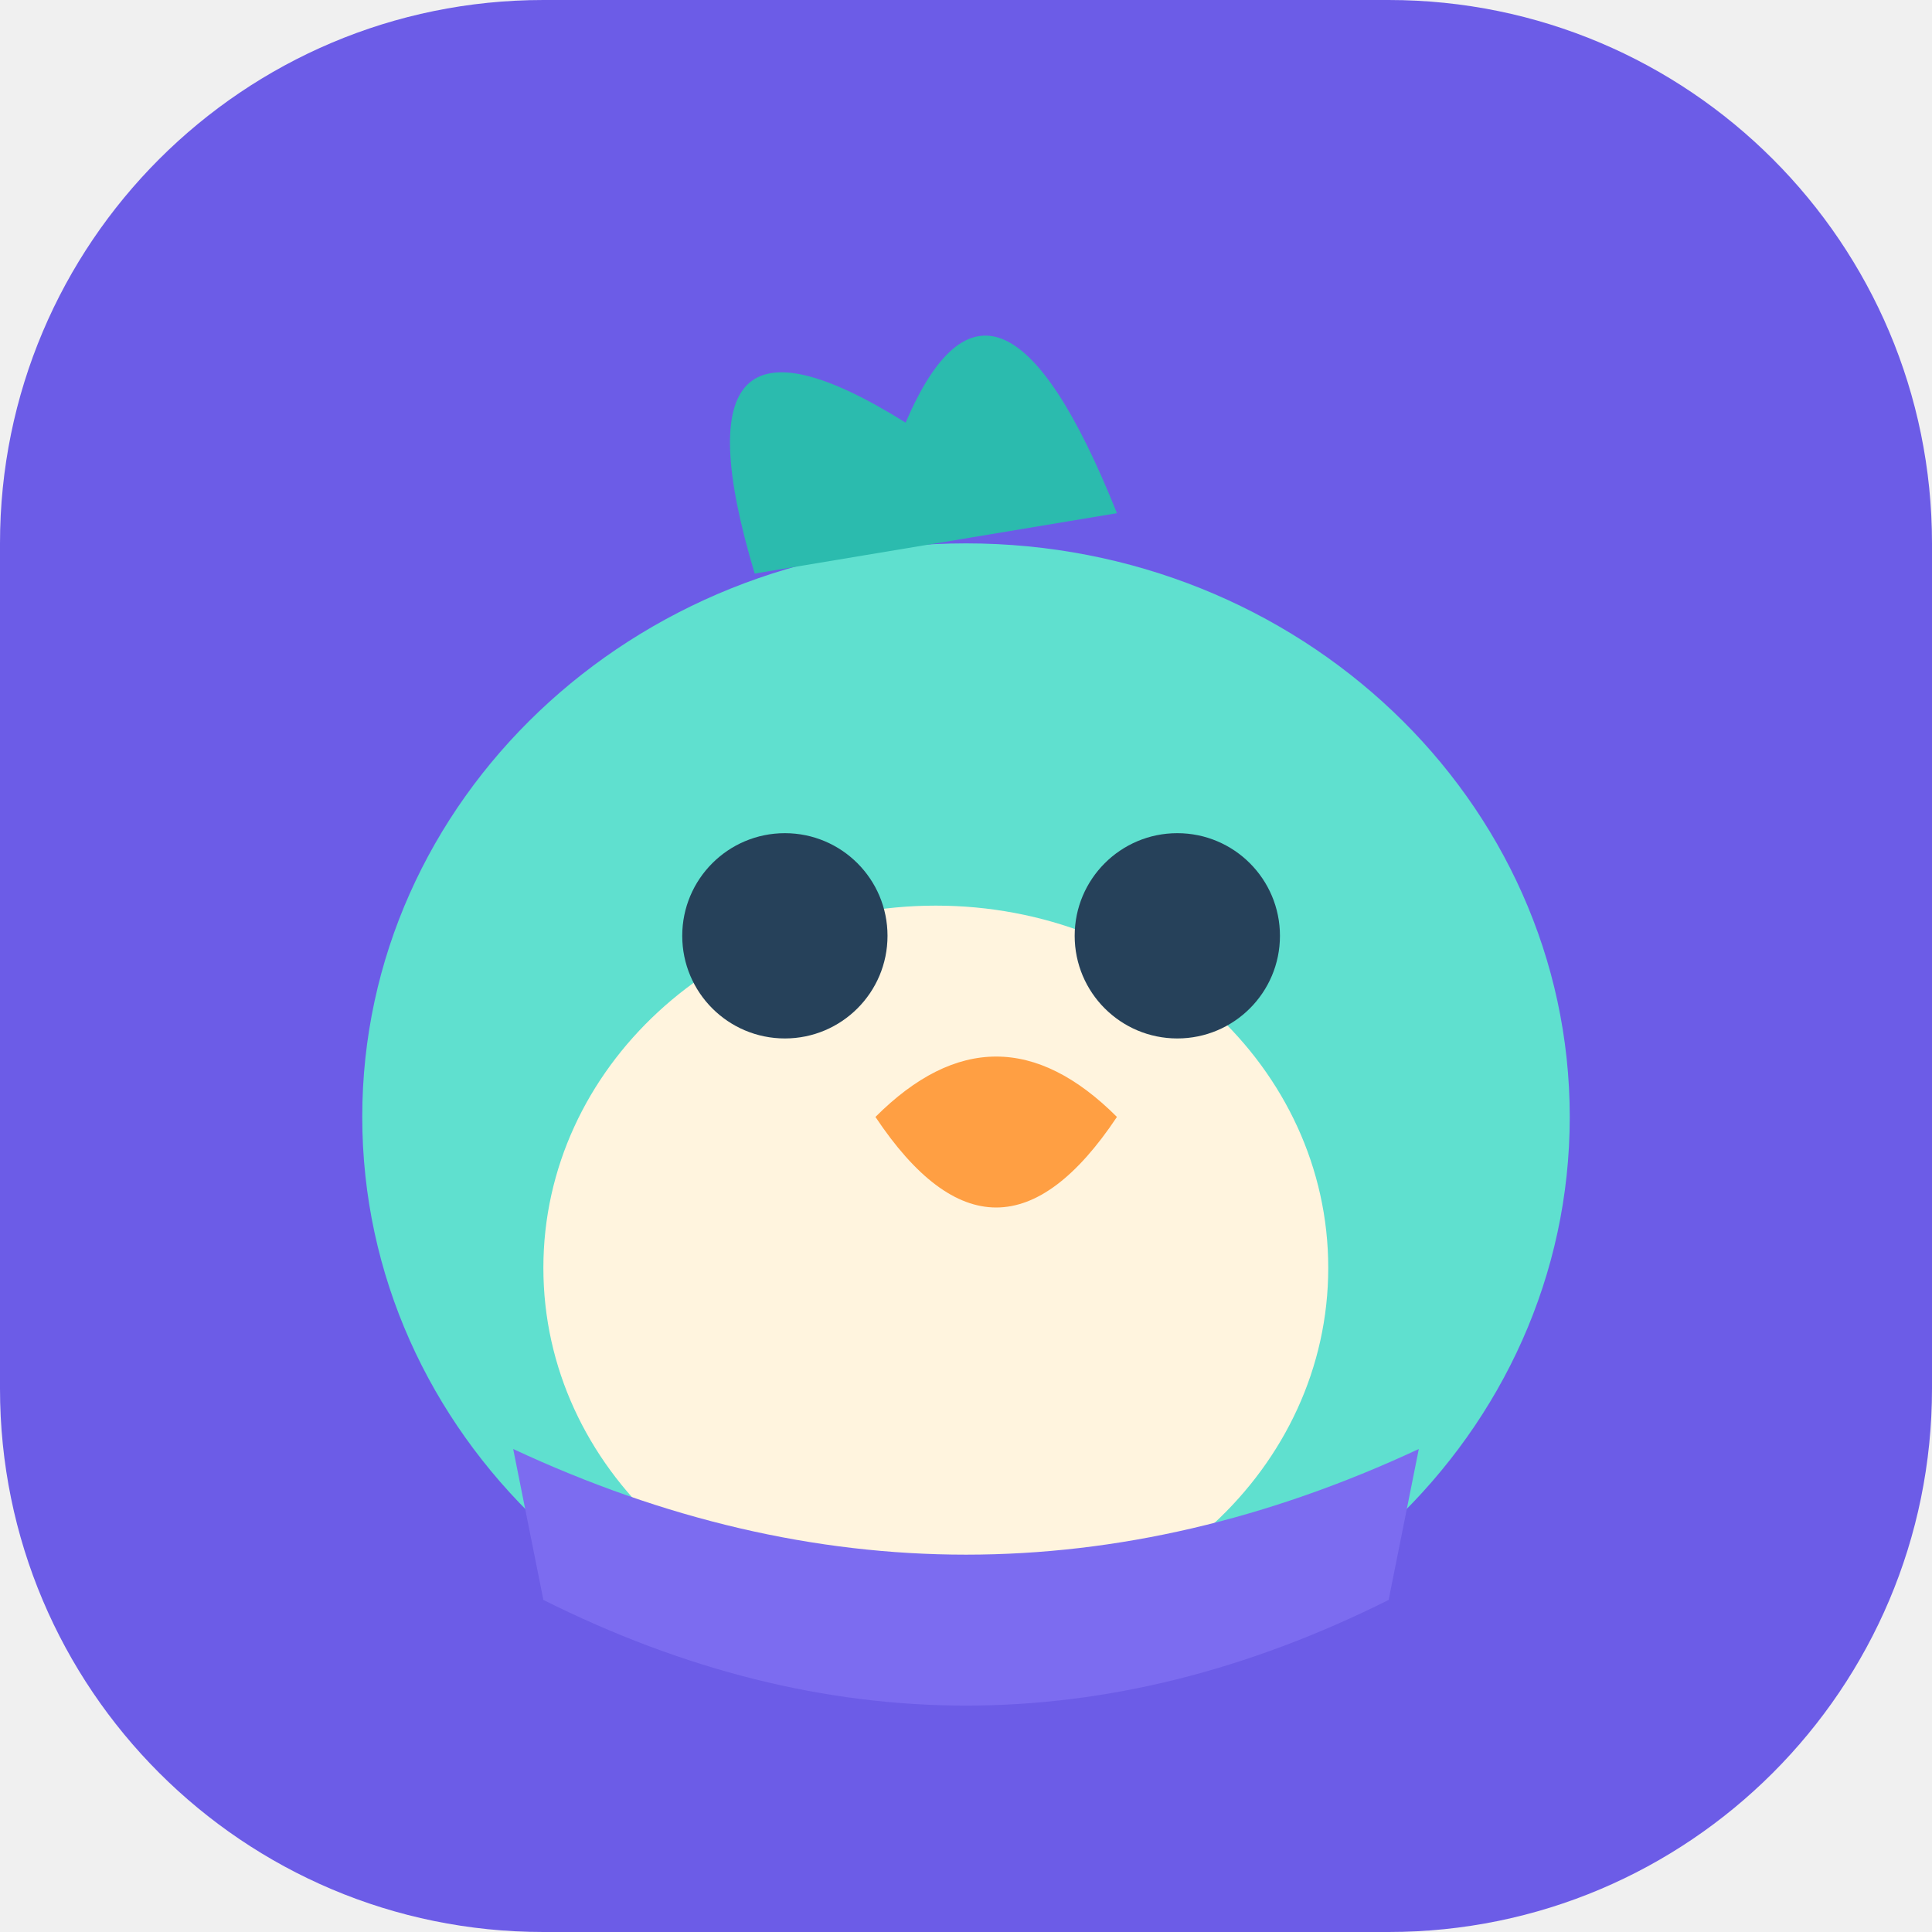
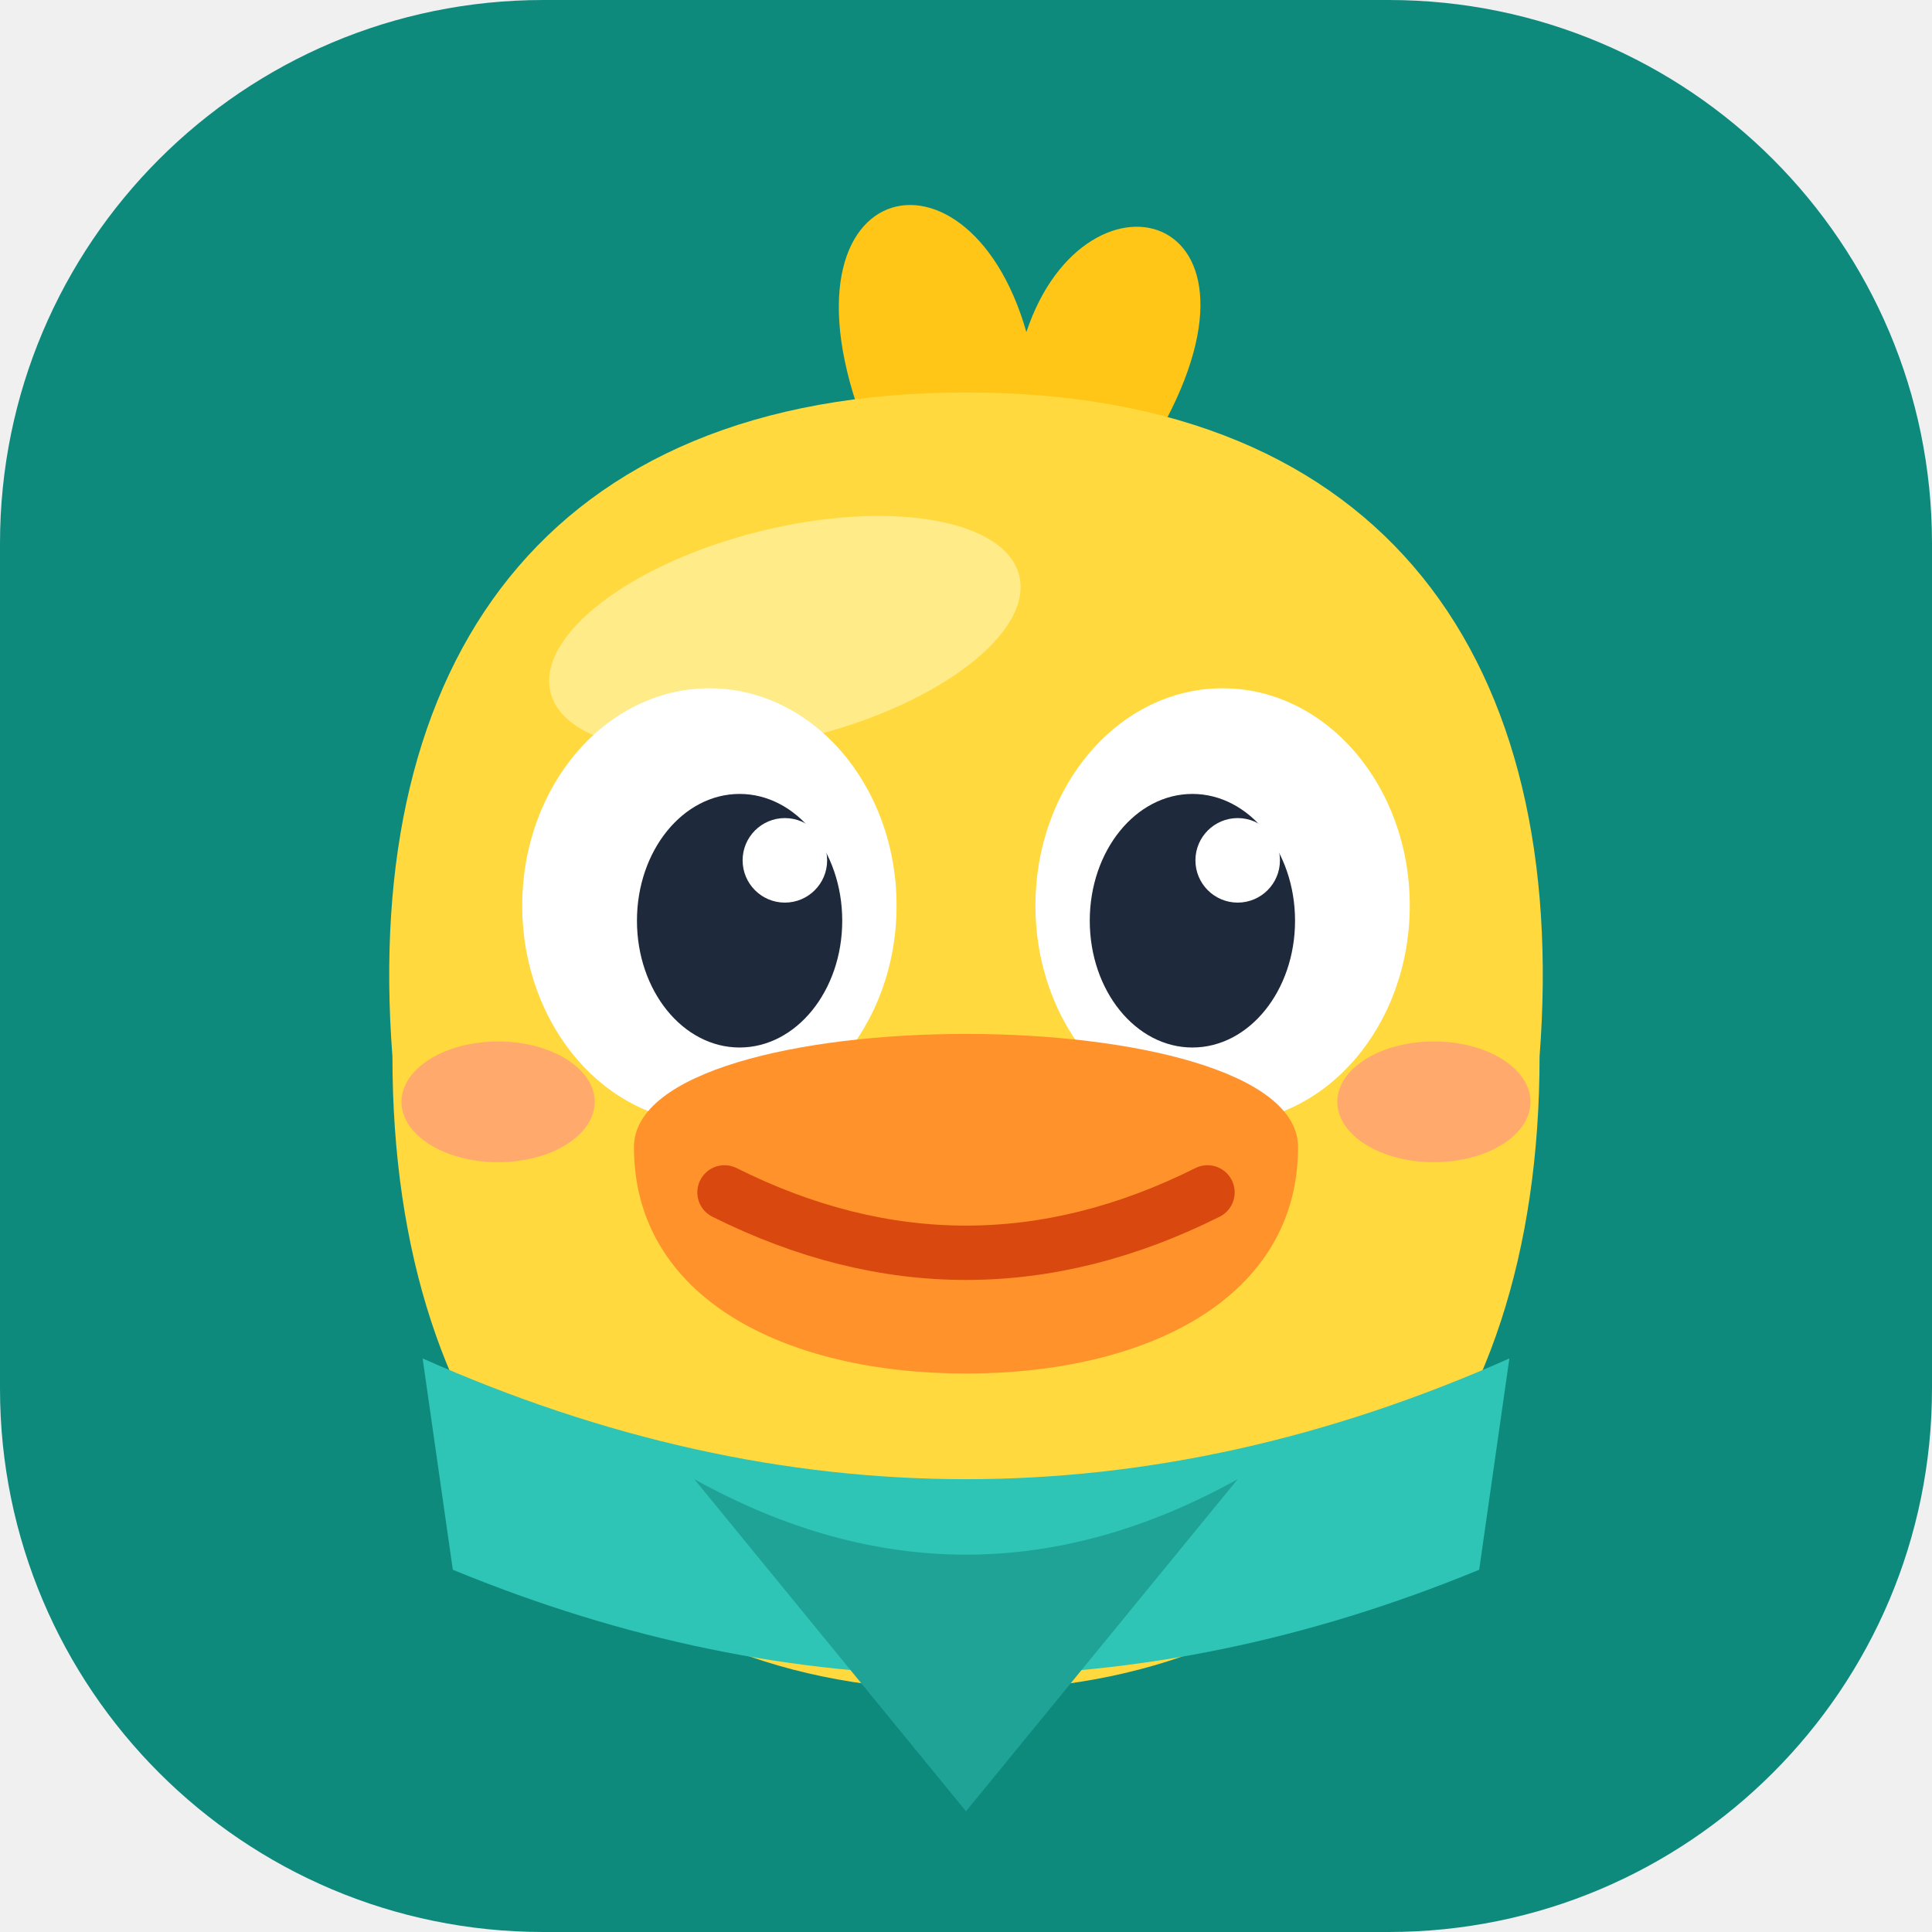
<svg xmlns="http://www.w3.org/2000/svg" viewBox="0 0 64 64">
-   <rect width="64" height="64" rx="18" fill="#6C5CE7" />
-   <ellipse cx="32" cy="37" rx="20" ry="19" fill="#5FE0CF" />
-   <ellipse cx="31" cy="42" rx="13" ry="12" fill="#FFF4DE" />
-   <path d="M25 19 Q22 9 30 14 Q33 7 37 17 Z" fill="#2BBBAE" />
-   <circle cx="26" cy="31" r="3.4" fill="#26415A" />
-   <circle cx="39" cy="31" r="3.4" fill="#26415A" />
-   <path d="M29 37 Q33 33 37 37 Q33 43 29 37 Z" fill="#FF9F43" />
-   <path d="M17 48 Q32 55 47 48 L46 53 Q32 60 18 53 Z" fill="#7C6CF0" />
+   <rect width="64" height="64" rx="18" fill="#0E8A7D" />
+   <path d="M29 15 C25 6, 32 4, 34 11 C36 5, 43 7, 38 15 Z" fill="#FFC517" />
+   <path d="M32 13 C46 13, 52 22, 51 35 C51 48, 44 56, 32 56 C20 56, 13 48, 13 35 C12 22, 18 13, 32 13 Z" fill="#FFD93D" />
+   <ellipse cx="26" cy="21" rx="8" ry="3.5" transform="rotate(-14 26 21)" fill="#FFF2A6" opacity="0.7" />
+   <path d="M14 45 Q32 53 50 45 L49 52 Q32 59 15 52 Z" fill="#2EC4B6" />
+   <path d="M23 49 Q32 54 41 49 L32 60 Z" fill="#1FA397" />
+   <ellipse cx="23.5" cy="30" rx="6.2" ry="7.2" fill="#FFFFFF" />
+   <ellipse cx="40.5" cy="30" rx="6.2" ry="7.2" fill="#FFFFFF" />
+   <ellipse cx="24.5" cy="30.5" rx="3.4" ry="4.2" fill="#1E293B" />
+   <ellipse cx="39.5" cy="30.5" rx="3.4" ry="4.2" fill="#1E293B" />
+   <circle cx="26" cy="28.5" r="1.4" fill="#FFFFFF" />
+   <circle cx="41" cy="28.5" r="1.4" fill="#FFFFFF" />
+   <ellipse cx="16.5" cy="36.5" rx="3.2" ry="2" fill="#FF7B9C" opacity="0.5" />
+   <ellipse cx="47.5" cy="36.5" rx="3.2" ry="2" fill="#FF7B9C" opacity="0.5" />
+   <path d="M21 38 C21 33, 43 33, 43 38 C43 43, 38 45.5, 32 45.5 C26 45.5, 21 43, 21 38 Z" fill="#FF922B" />
+   <path d="M24 39.5 Q32 43.5 40 39.5" stroke="#D9480F" stroke-width="1.8" stroke-linecap="round" fill="none" />
</svg>
